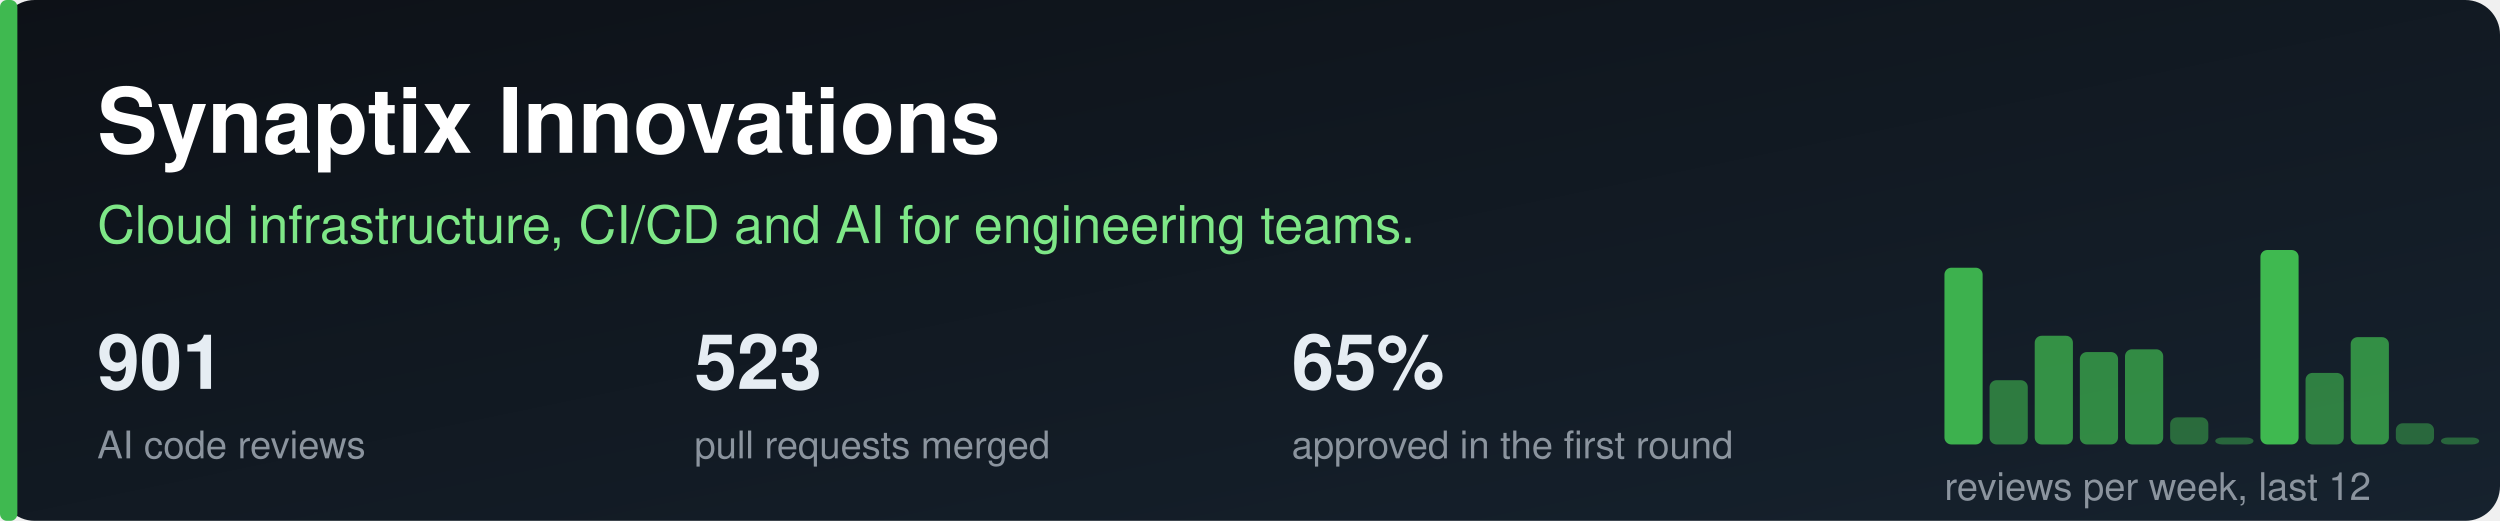
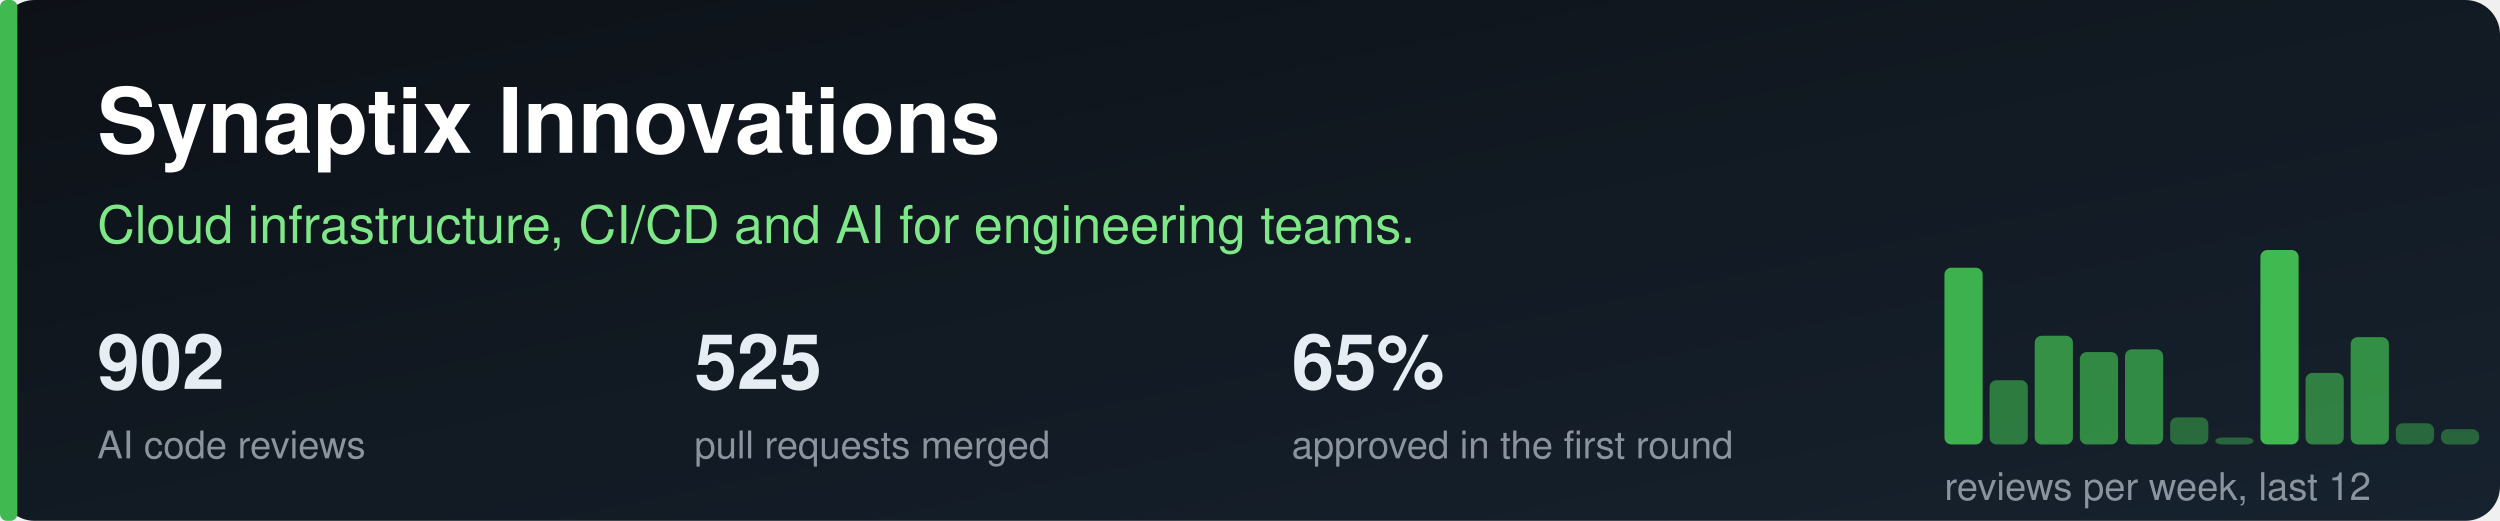
<svg xmlns="http://www.w3.org/2000/svg" width="720" height="150" viewBox="0 0 720 150" role="img" aria-label="Synaptix Innovations">
  <defs>
    <linearGradient id="g" x1="0" y1="0" x2="1" y2="1">
      <stop offset="0" stop-color="#0d1117" />
      <stop offset="1" stop-color="#16222e" />
    </linearGradient>
  </defs>
  <style>text{font-family:-apple-system,Segoe UI,Helvetica,Arial,sans-serif}.n{font-size:22px;font-weight:600;fill:#e6edf3}.l{font-size:11px;fill:#8b949e}</style>
  <rect width="720" height="150" rx="10" fill="url(#g)" />
  <rect x="0" y="0" width="5" height="150" rx="2" fill="#3fb950" />
  <text x="28" y="44" font-size="26" font-weight="700" fill="#ffffff">Synaptix Innovations</text>
  <text x="28" y="70" font-size="15" fill="#7ee787">Cloud infrastructure, CI/CD and AI for engineering teams.</text>
-   <text class="n" x="28" y="112">901</text>
+   <text class="n" x="28" y="112">902</text>
  <text class="l" x="28" y="132">AI code reviews</text>
-   <text class="n" x="200" y="112">523</text>
+   <text class="n" x="200" y="112">525</text>
  <text class="l" x="200" y="132">pull requests merged</text>
  <text class="n" x="372" y="112">65%</text>
  <text class="l" x="372" y="132">approved in the first round</text>
  <rect x="560" y="77.1" width="11" height="50.9" rx="2" fill="#3fb950" opacity="0.95" />
  <rect x="573" y="109.5" width="11" height="18.5" rx="2" fill="#3fb950" opacity="0.60" />
  <rect x="586" y="96.7" width="11" height="31.3" rx="2" fill="#3fb950" opacity="0.74" />
  <rect x="599" y="101.4" width="11" height="26.6" rx="2" fill="#3fb950" opacity="0.69" />
  <rect x="612" y="100.6" width="11" height="27.4" rx="2" fill="#3fb950" opacity="0.70" />
  <rect x="625" y="120.2" width="11" height="7.8" rx="2" fill="#3fb950" opacity="0.49" />
  <rect x="638" y="126.0" width="11" height="2.0" rx="2" fill="#3fb950" opacity="0.45" />
  <rect x="651" y="72.0" width="11" height="56.0" rx="2" fill="#3fb950" opacity="1.00" />
  <rect x="664" y="107.4" width="11" height="20.6" rx="2" fill="#3fb950" opacity="0.63" />
  <rect x="677" y="97.1" width="11" height="30.9" rx="2" fill="#3fb950" opacity="0.73" />
  <rect x="690" y="121.9" width="11" height="6.1" rx="2" fill="#3fb950" opacity="0.47" />
-   <rect x="703" y="126.0" width="11" height="2.0" rx="2" fill="#3fb950" opacity="0.45" />
+   <rect x="703" y="123.6" width="11" height="4.4" rx="2" fill="#3fb950" opacity="0.45" />
  <text class="l" x="560" y="144">reviews per week, last 12</text>
</svg>
